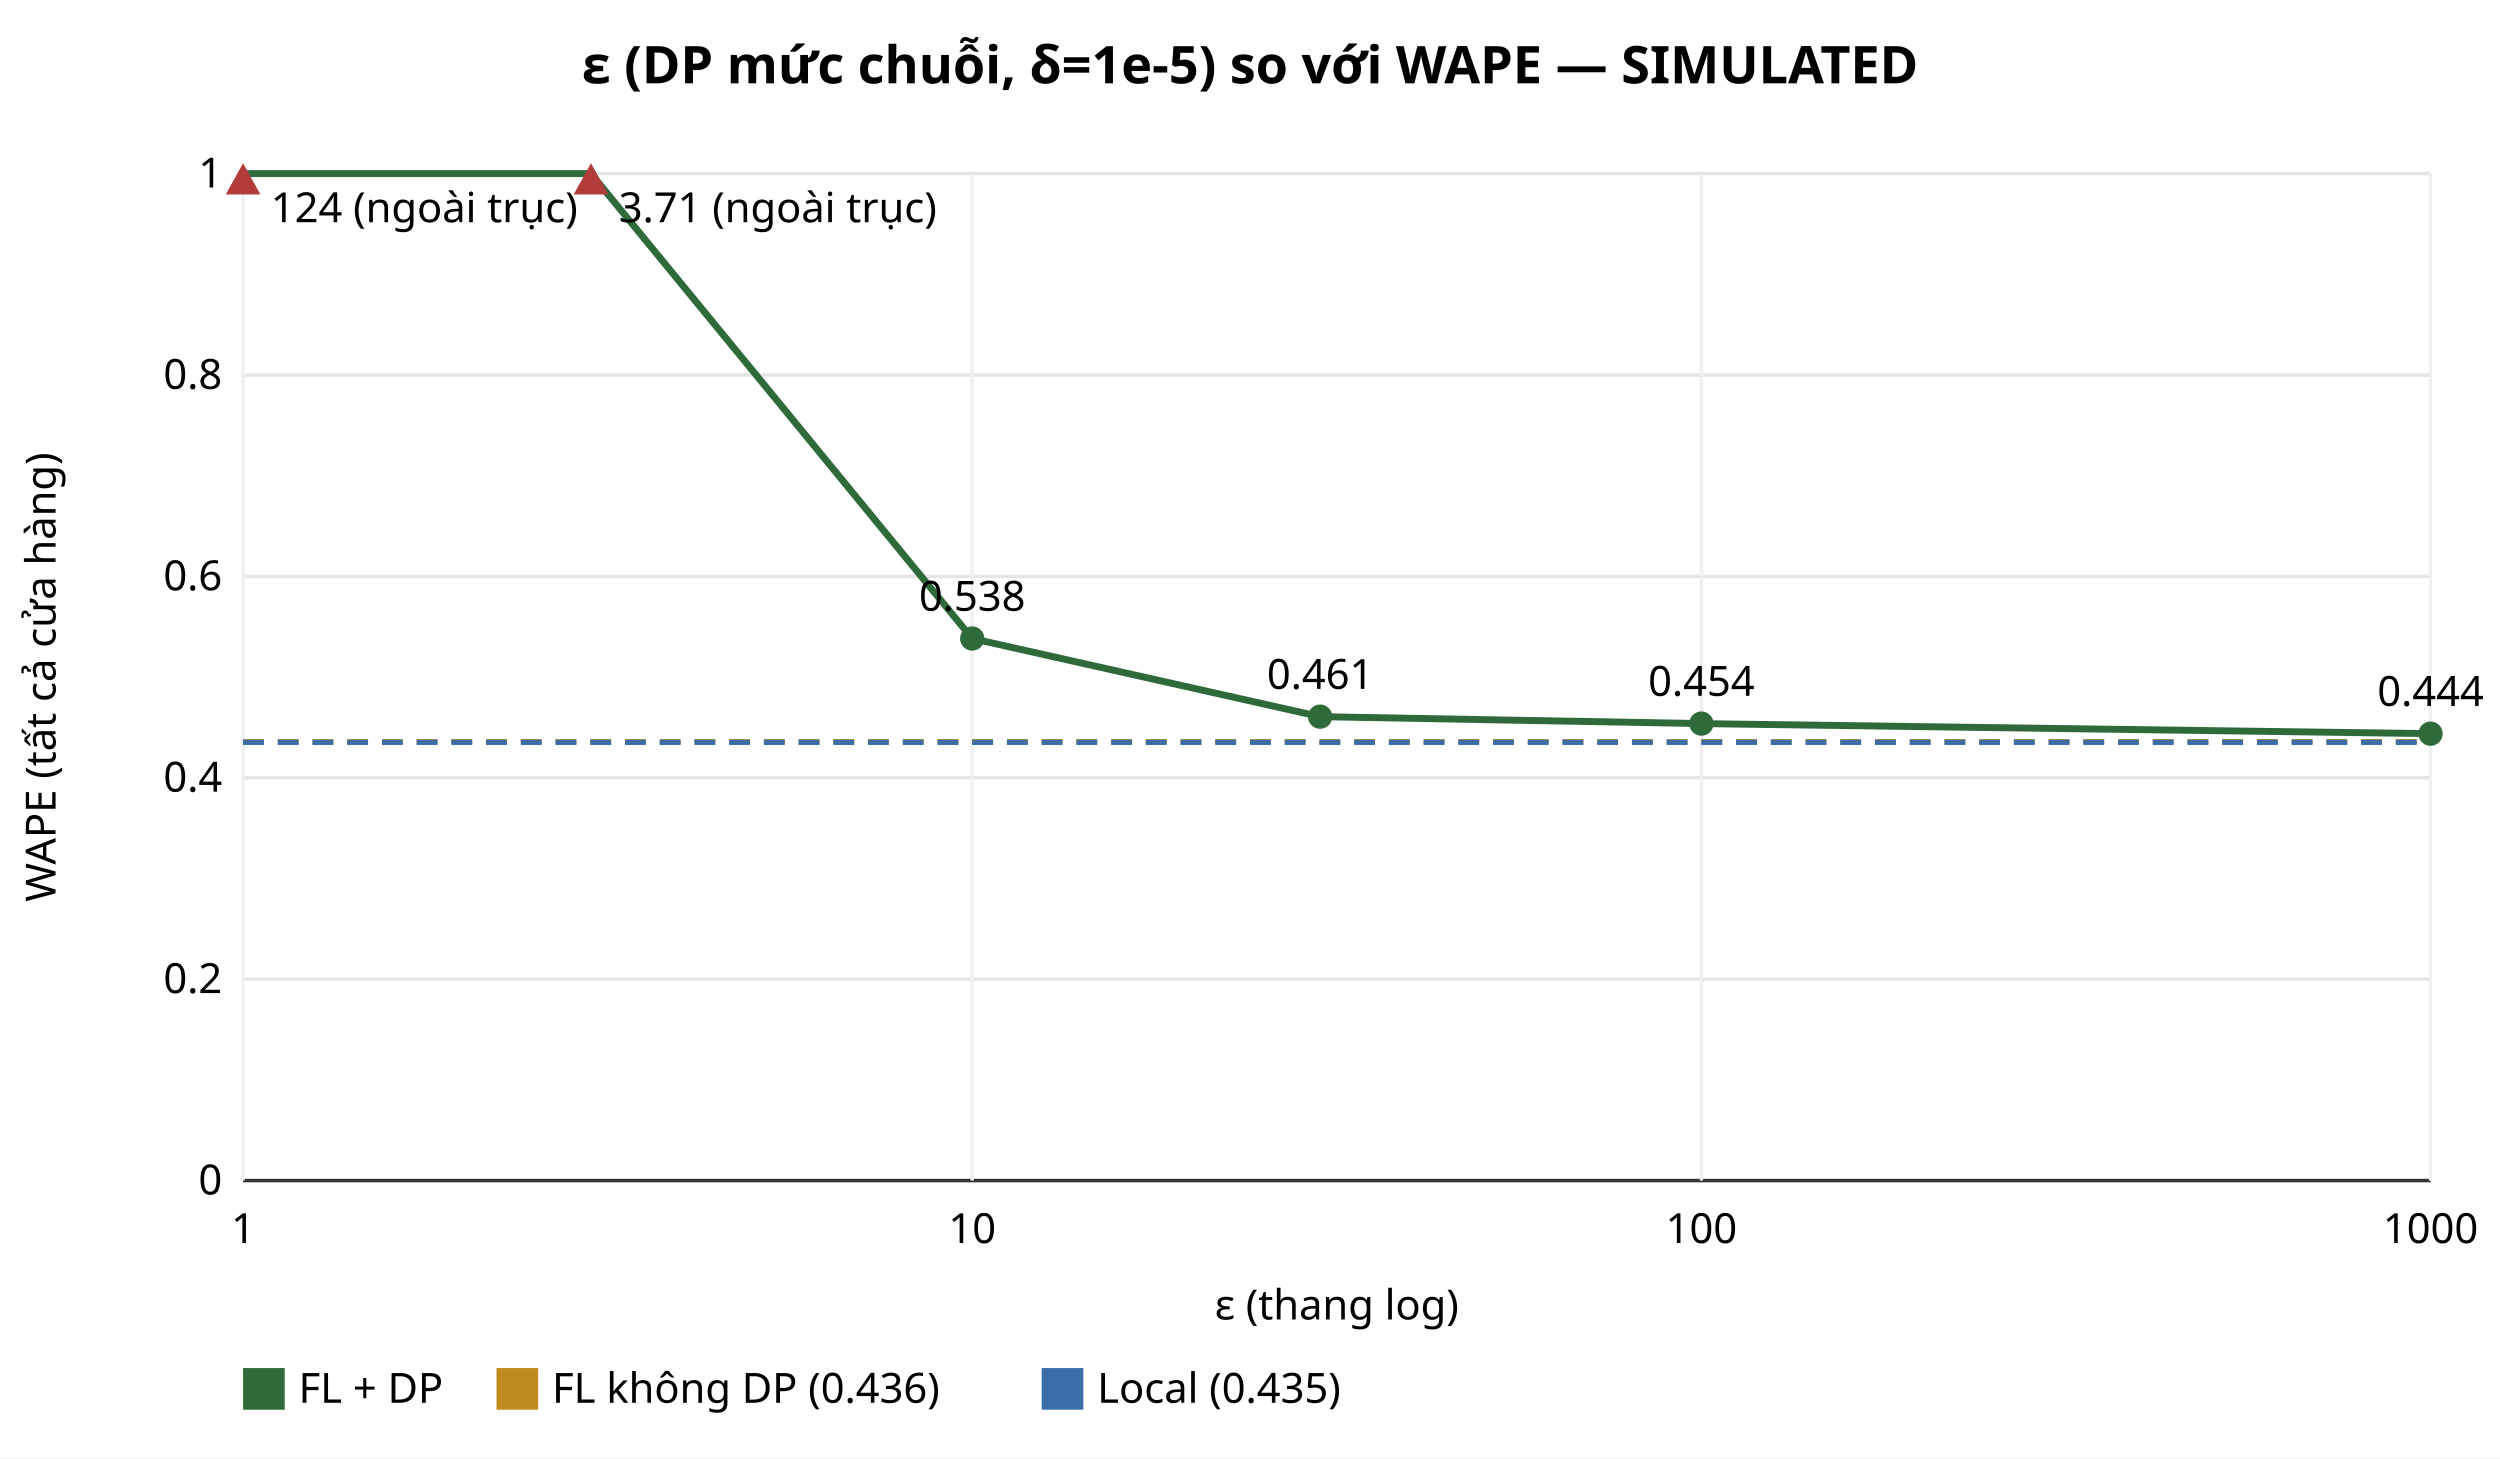
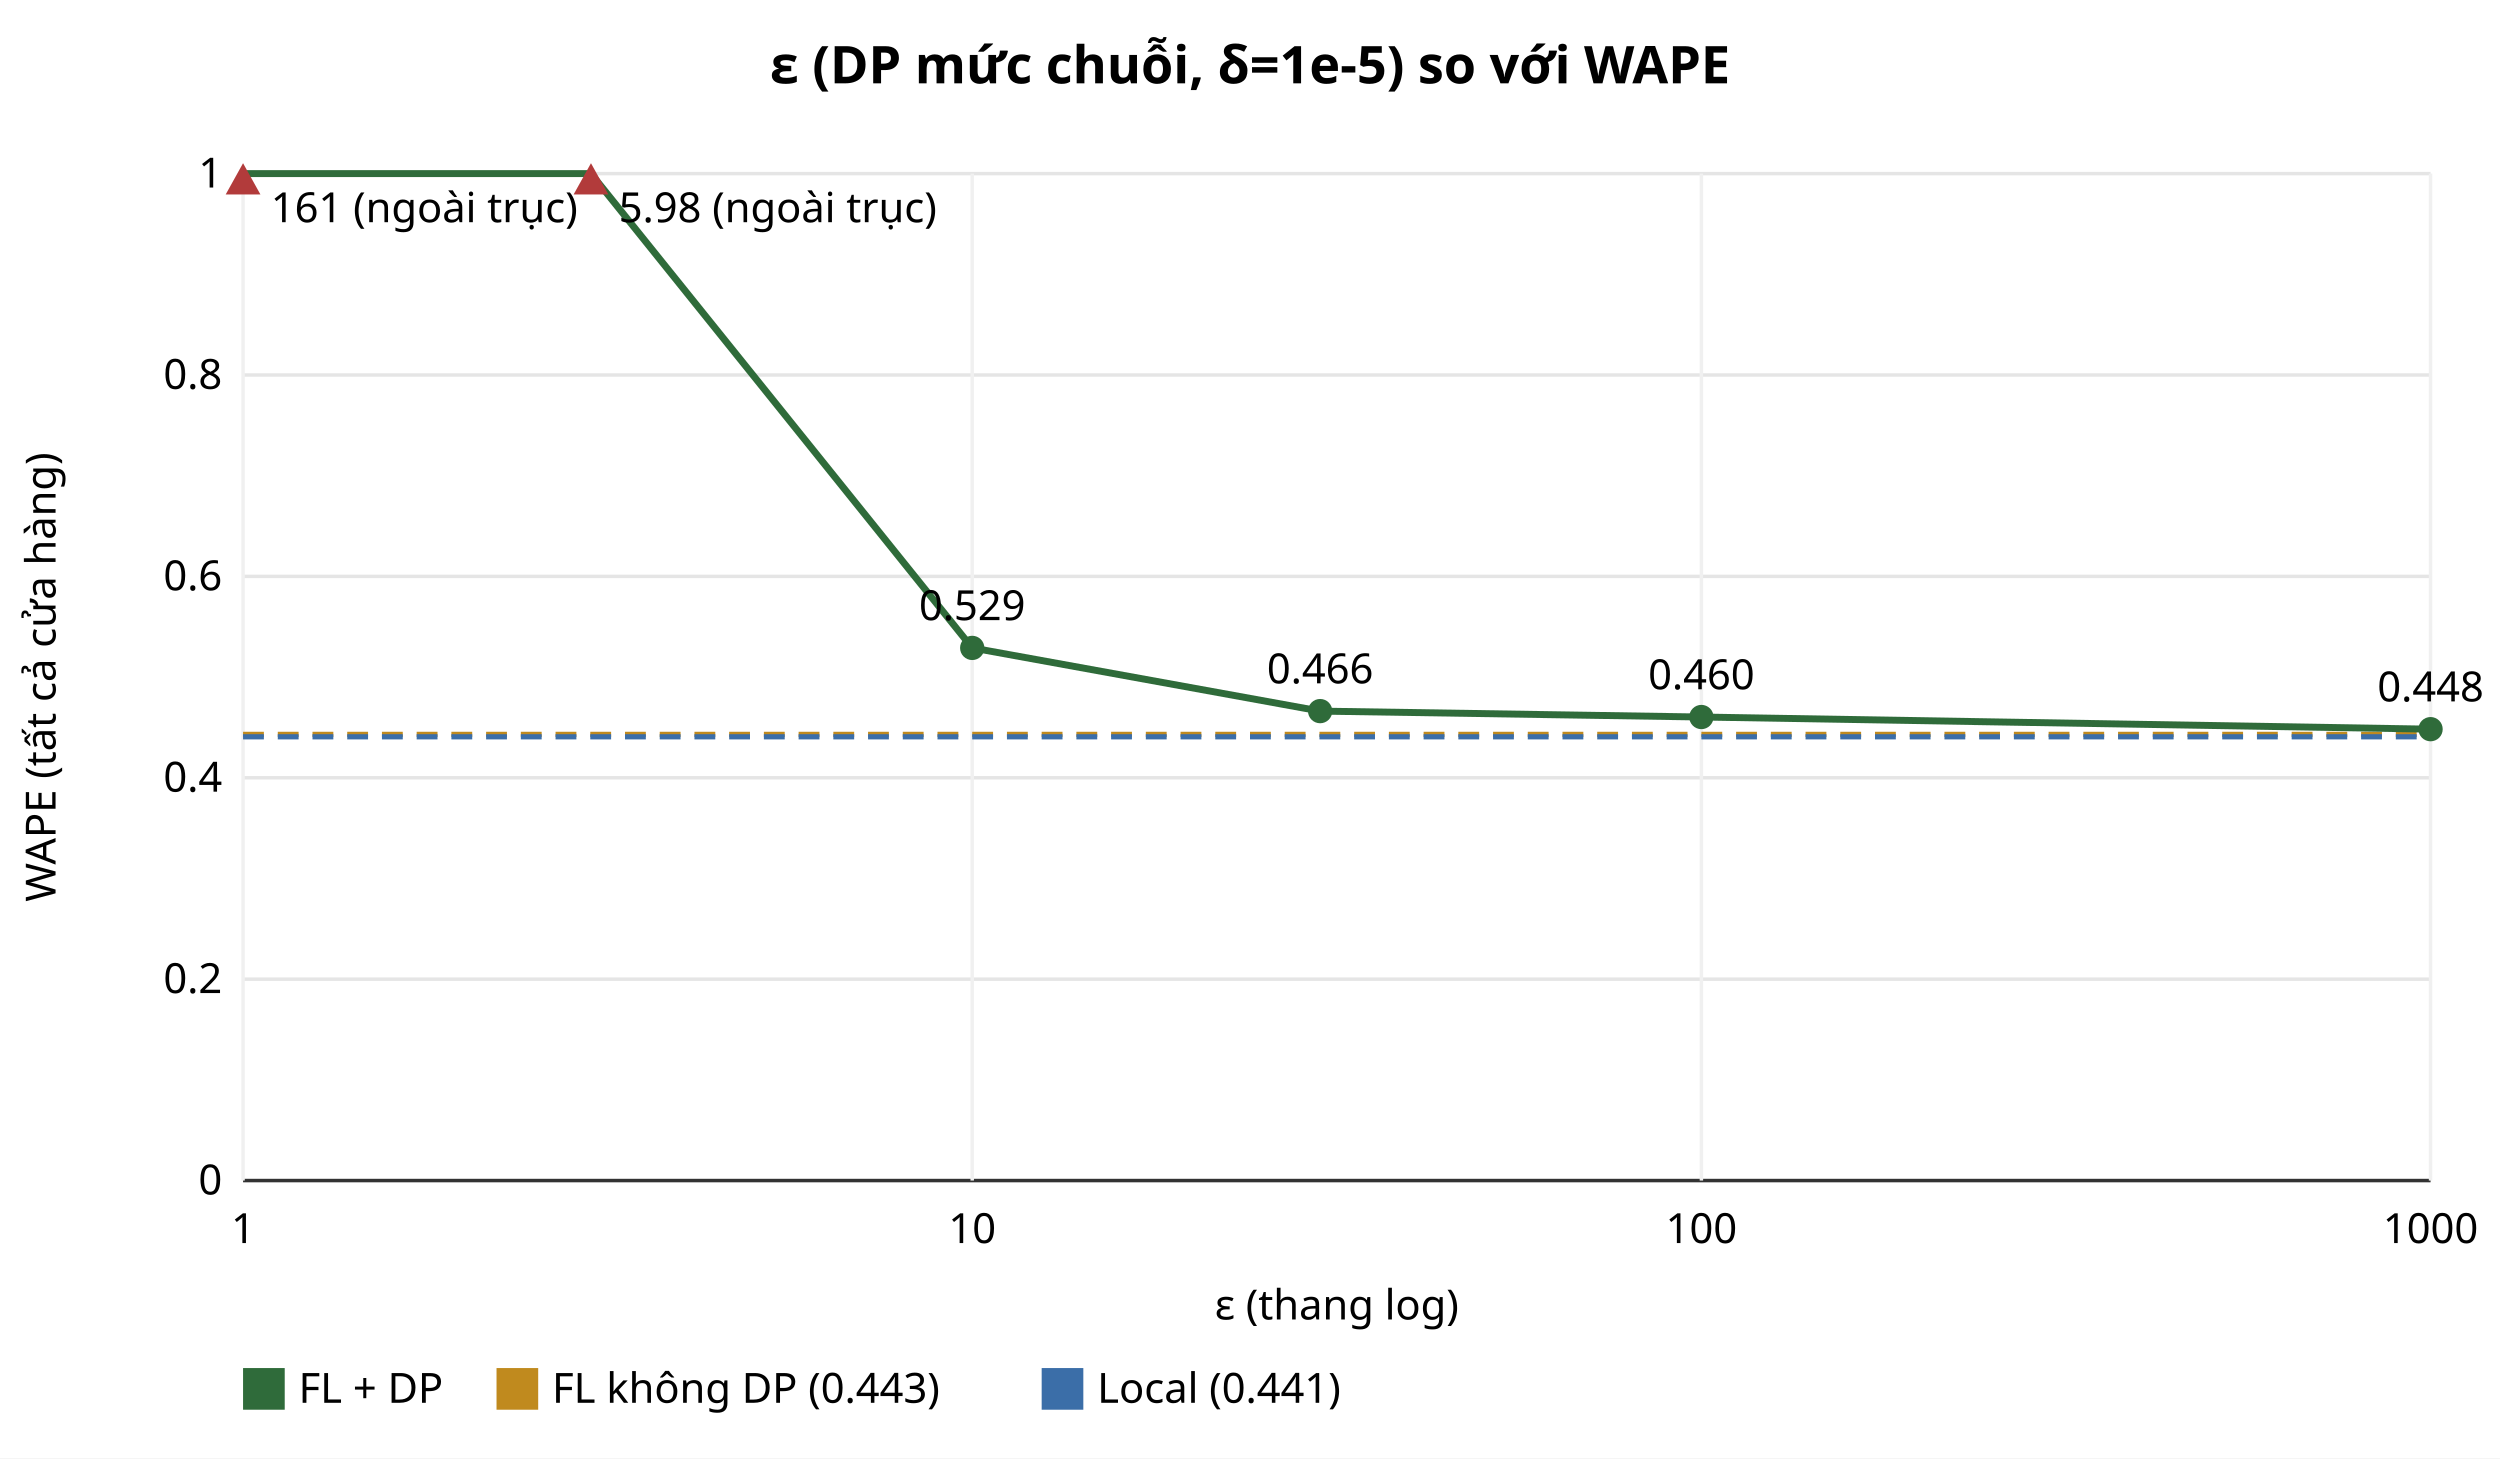
<svg xmlns="http://www.w3.org/2000/svg" width="720" height="420" viewBox="0 0 720 420" font-family="sans-serif" font-size="12">
  <rect width="720" height="420" fill="#ffffff" />
-   <text x="360.0" y="24" text-anchor="middle" font-size="15" font-weight="bold">ε (DP mức chuỗi, δ=1e-5) so với WAPE — SIMULATED</text>
+   <text x="360.0" y="24" text-anchor="middle" font-size="15" font-weight="bold">ε (DP mức chuỗi, δ=1e-5) so với WAPE</text>
  <text x="16" y="195.0" transform="rotate(-90 16 195.0)" text-anchor="middle">WAPE (tất cả cửa hàng)</text>
  <line x1="70" y1="340.0" x2="700" y2="340.0" stroke="#e5e5e5" />
  <text x="64" y="344.0" text-anchor="end">0</text>
  <line x1="70" y1="282.0" x2="700" y2="282.0" stroke="#e5e5e5" />
  <text x="64" y="286.0" text-anchor="end">0.2</text>
  <line x1="70" y1="224.0" x2="700" y2="224.0" stroke="#e5e5e5" />
  <text x="64" y="228.0" text-anchor="end">0.4</text>
  <line x1="70" y1="166.0" x2="700" y2="166.0" stroke="#e5e5e5" />
  <text x="64" y="170.0" text-anchor="end">0.6</text>
  <line x1="70" y1="108.0" x2="700" y2="108.0" stroke="#e5e5e5" />
  <text x="64" y="112.0" text-anchor="end">0.8</text>
  <line x1="70" y1="50.0" x2="700" y2="50.0" stroke="#e5e5e5" />
  <text x="64" y="54.0" text-anchor="end">1</text>
  <line x1="70" y1="340" x2="700" y2="340" stroke="#333" />
  <line x1="70.0" y1="50" x2="70.0" y2="340" stroke="#f0f0f0" />
  <text x="70.0" y="358" text-anchor="middle">1</text>
  <line x1="280.0" y1="50" x2="280.0" y2="340" stroke="#f0f0f0" />
  <text x="280.0" y="358" text-anchor="middle">10</text>
  <line x1="490.0" y1="50" x2="490.0" y2="340" stroke="#f0f0f0" />
  <text x="490.0" y="358" text-anchor="middle">100</text>
  <line x1="700.0" y1="50" x2="700.0" y2="340" stroke="#f0f0f0" />
  <text x="700.0" y="358" text-anchor="middle">1000</text>
  <text x="385.0" y="380" text-anchor="middle">ε (thang log)</text>
-   <line x1="70" y1="213.6" x2="700" y2="213.6" stroke="#c08a1e" stroke-dasharray="6 4" stroke-width="1.5" />
-   <line x1="70" y1="213.8" x2="700" y2="213.8" stroke="#3b6ea8" stroke-dasharray="6 4" stroke-width="1.5" />
-   <polyline points="70.0,50.0 170.2,50.0 280.0,183.9 380.2,206.4 490.0,208.4 700.0,211.3" fill="none" stroke="#2f6b3a" stroke-width="2" />
+   <line x1="70" y1="211.5" x2="700" y2="211.5" stroke="#c08a1e" stroke-dasharray="6 4" stroke-width="1.5" />
+   <line x1="70" y1="212.2" x2="700" y2="212.2" stroke="#3b6ea8" stroke-dasharray="6 4" stroke-width="1.5" />
+   <polyline points="70.0,50.0 170.2,50.0 280.0,186.6 380.2,204.8 490.0,206.5 700.0,210.0" fill="none" stroke="#2f6b3a" stroke-width="2" />
  <polygon points="65.0,56.0 75.0,56.0 70.0,47.0" fill="#b23b3b" />
-   <text x="78.0" y="64.0">124 (ngoài trục)</text>
+   <text x="78.0" y="64.0">161 (ngoài trục)</text>
  <polygon points="165.2,56.0 175.2,56.0 170.2,47.0" fill="#b23b3b" />
-   <text x="178.2" y="64.0">3.71 (ngoài trục)</text>
-   <circle cx="280.0" cy="183.9" r="3.5" fill="#2f6b3a" />
-   <text x="280.0" y="175.9" text-anchor="middle">0.538</text>
-   <circle cx="380.2" cy="206.4" r="3.5" fill="#2f6b3a" />
-   <text x="380.2" y="198.4" text-anchor="middle">0.461</text>
-   <circle cx="490.0" cy="208.4" r="3.5" fill="#2f6b3a" />
-   <text x="490.0" y="200.4" text-anchor="middle">0.454</text>
-   <circle cx="700.0" cy="211.3" r="3.5" fill="#2f6b3a" />
-   <text x="700.0" y="203.3" text-anchor="middle">0.444</text>
+   <text x="178.2" y="64.0">5.98 (ngoài trục)</text>
+   <circle cx="280.0" cy="186.6" r="3.5" fill="#2f6b3a" />
+   <text x="280.0" y="178.6" text-anchor="middle">0.529</text>
+   <circle cx="380.2" cy="204.8" r="3.5" fill="#2f6b3a" />
+   <text x="380.2" y="196.8" text-anchor="middle">0.466</text>
+   <circle cx="490.0" cy="206.5" r="3.5" fill="#2f6b3a" />
+   <text x="490.0" y="198.5" text-anchor="middle">0.460</text>
+   <circle cx="700.0" cy="210.0" r="3.5" fill="#2f6b3a" />
+   <text x="700.0" y="202.0" text-anchor="middle">0.448</text>
  <rect x="70" y="394" width="12" height="12" fill="#2f6b3a" />
  <text x="86" y="404">FL + DP</text>
  <rect x="143" y="394" width="12" height="12" fill="#c08a1e" />
-   <text x="159" y="404">FL không DP (0.436)</text>
+   <text x="159" y="404">FL không DP (0.443)</text>
  <rect x="300" y="394" width="12" height="12" fill="#3b6ea8" />
-   <text x="316" y="404">Local (0.435)</text>
+   <text x="316" y="404">Local (0.441)</text>
</svg>
